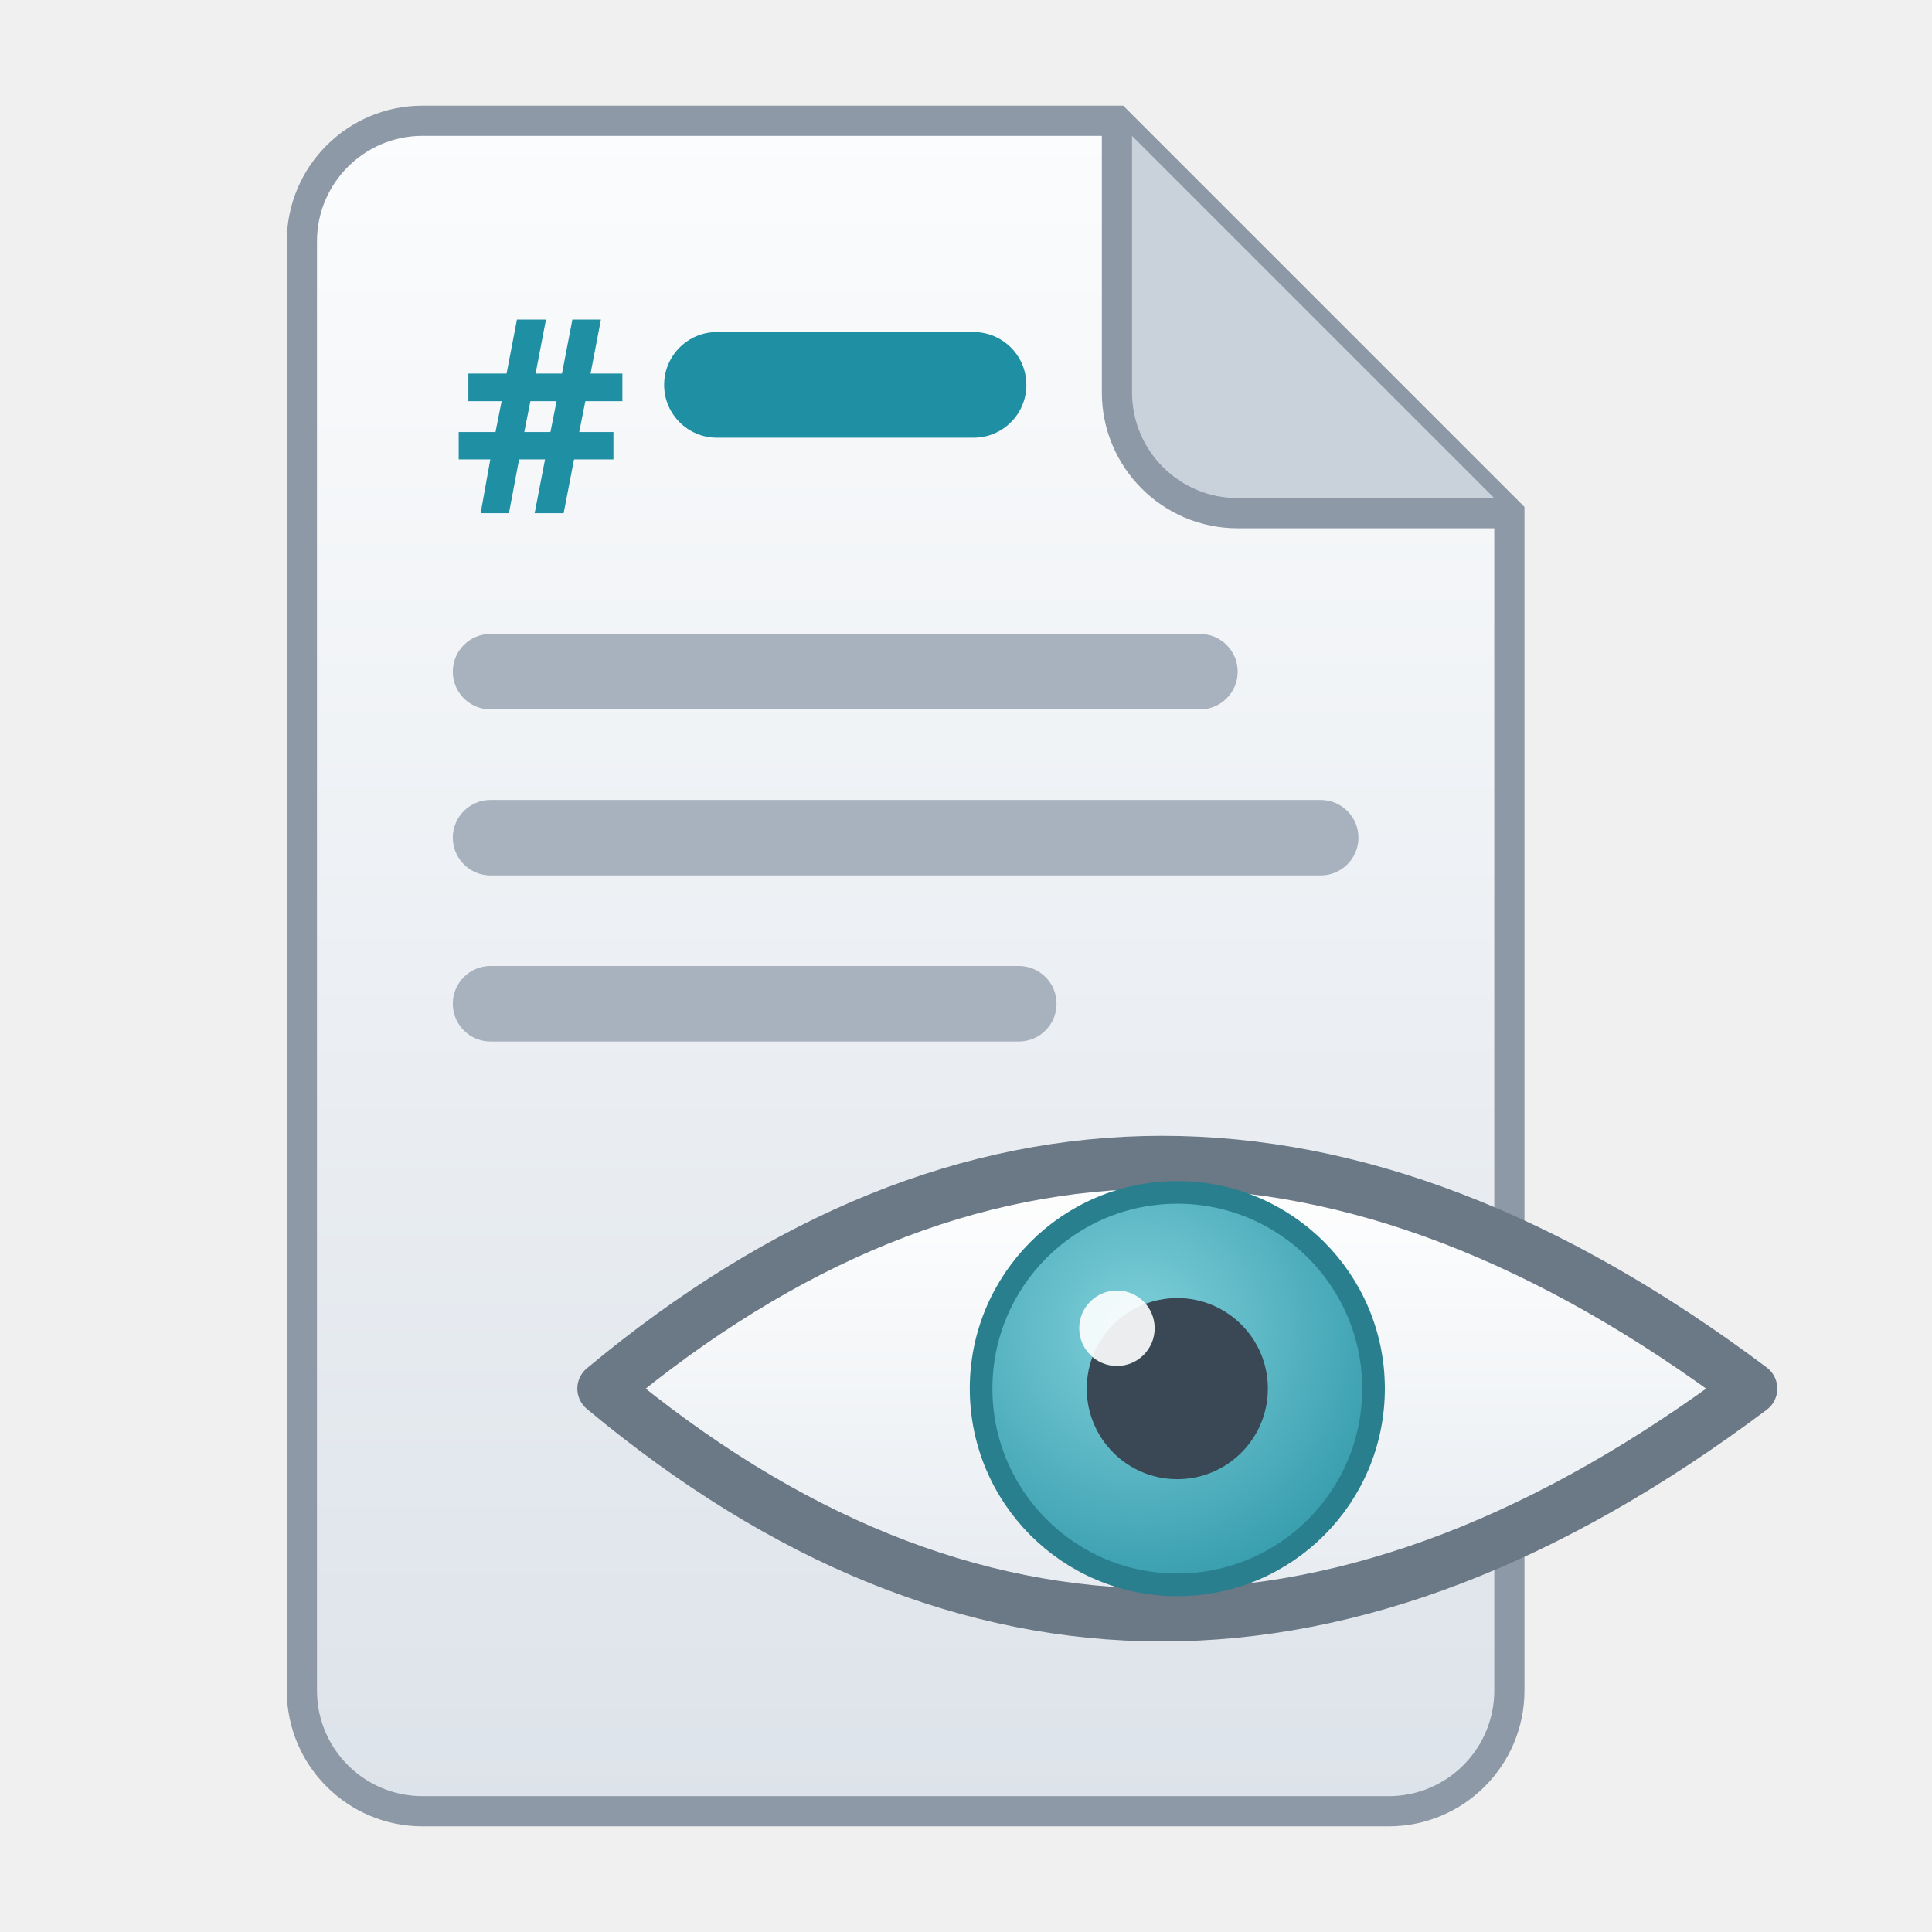
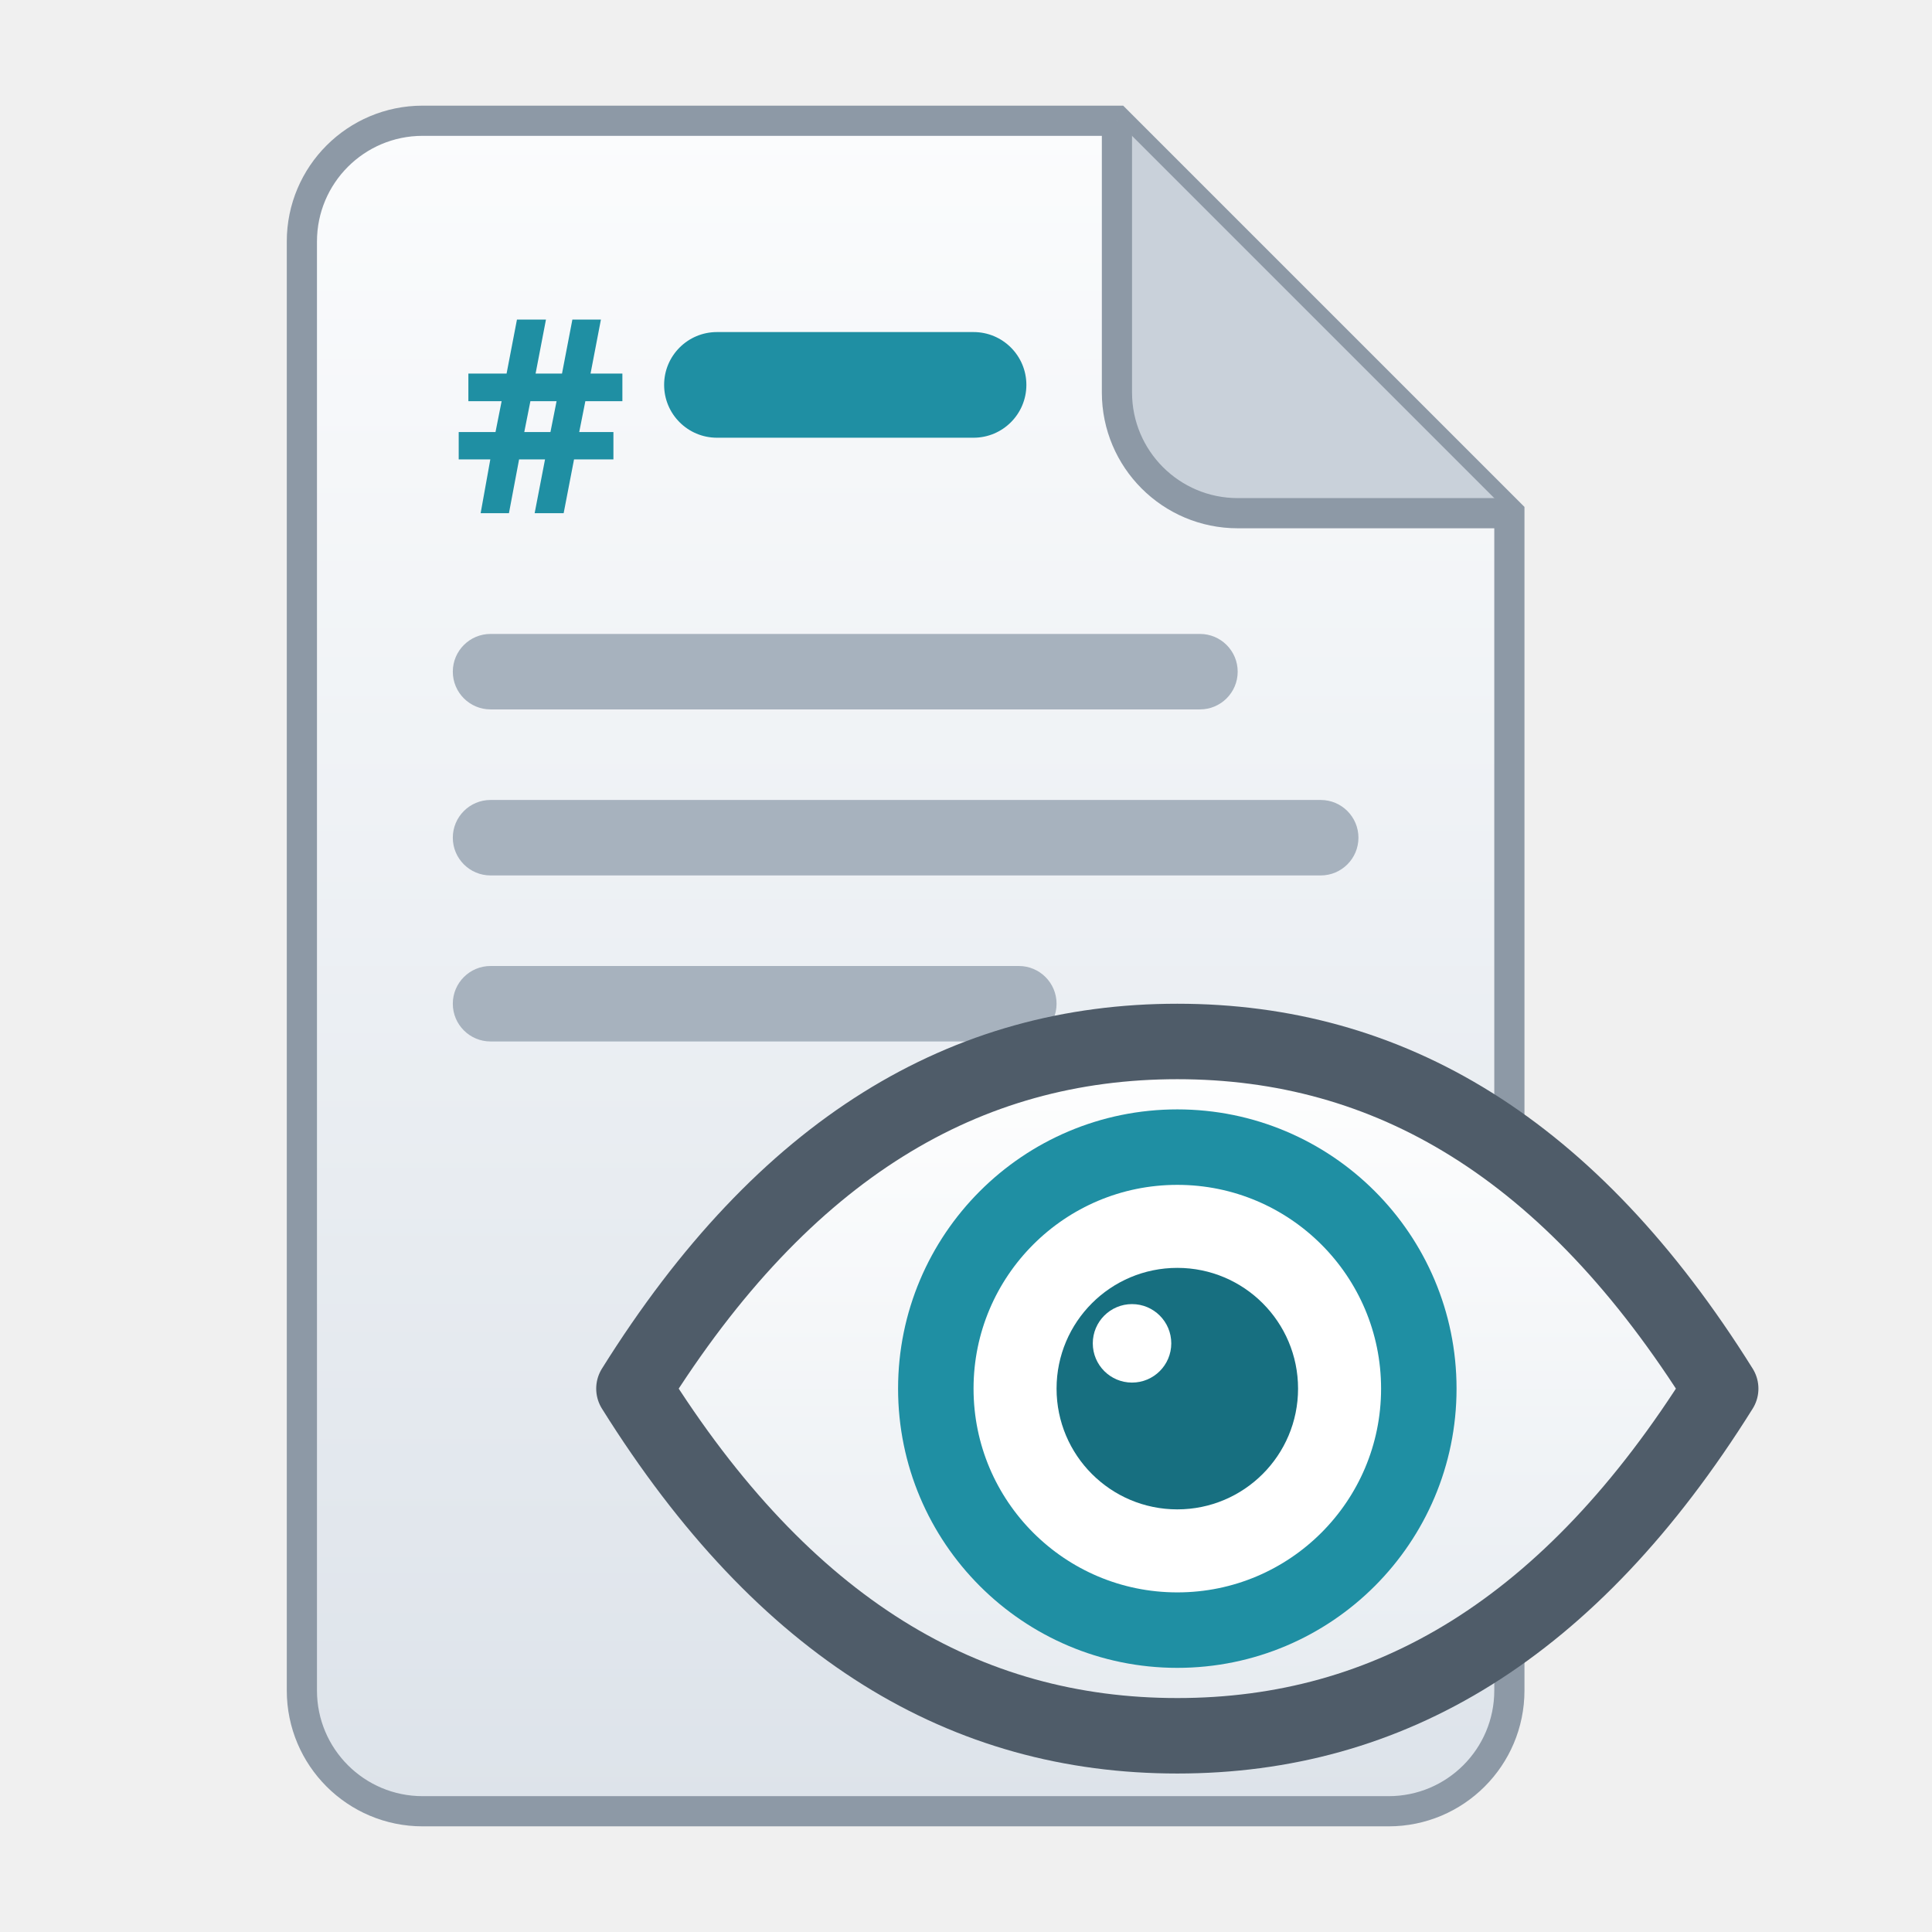
<svg xmlns="http://www.w3.org/2000/svg" width="128" height="128" viewBox="0 0 128 128">
  <defs>
    <linearGradient id="page" x1="0" y1="0" x2="0" y2="1">
      <stop offset="0" stop-color="#fbfcfd" />
      <stop offset="1" stop-color="#dde3ea" />
    </linearGradient>
    <linearGradient id="white" x1="0" y1="0" x2="0" y2="1">
      <stop offset="0" stop-color="#ffffff" />
      <stop offset="1" stop-color="#e6ebf0" />
    </linearGradient>
-     <radialGradient id="iris" cx="0.4" cy="0.35" r="0.75">
-       <stop offset="0" stop-color="#7fd0da" />
-       <stop offset="1" stop-color="#2f97a8" />
-     </radialGradient>
  </defs>
  <path d="M28 8h46l26 26v78a8 8 0 0 1-8 8H28a8 8 0 0 1-8-8V16a8 8 0 0 1 8-8z" fill="url(#page)" stroke="#8d99a6" stroke-width="2" />
  <path d="M74 8v18a8 8 0 0 0 8 8h18" fill="#c9d1da" stroke="#8d99a6" stroke-width="2" stroke-linejoin="round" />
  <text x="30" y="34" font-family="sans-serif" font-weight="bold" font-size="18" fill="#1f8fa3">#</text>
  <rect x="44" y="22" width="24" height="7" rx="3.5" fill="#1f8fa3" />
  <rect x="30" y="42" width="52" height="5" rx="2.5" fill="#a7b2be" />
  <rect x="30" y="53" width="60" height="5" rx="2.5" fill="#a7b2be" />
  <rect x="30" y="64" width="40" height="5" rx="2.5" fill="#a7b2be" />
-   <path d="M40 92Q76 62 116 92Q76 122 40 92Z" fill="url(#white)" stroke="#6b7886" stroke-width="3.5" stroke-linejoin="round" />
-   <circle cx="78" cy="92" r="13" fill="url(#iris)" stroke="#2a7f8e" stroke-width="1.5" />
-   <circle cx="78" cy="92" r="6" fill="#3a4855" />
-   <circle cx="74" cy="88" r="2.5" fill="#ffffff" fill-opacity="0.9" />
+   <path d="M42 92C52 76 64 69 78 69C92 69 104 76 114 92C104 108 92 115 78 115C64 115 52 108 42 92Z" fill="url(#white)" stroke="#4f5c69" stroke-width="5" stroke-linejoin="round" />
+   <circle cx="78" cy="92" r="16" fill="#ffffff" stroke="#1f8fa3" stroke-width="5" />
+   <circle cx="78" cy="92" r="8" fill="#176f80" />
+   <circle cx="75" cy="89" r="2.6" fill="#ffffff" />
</svg>
